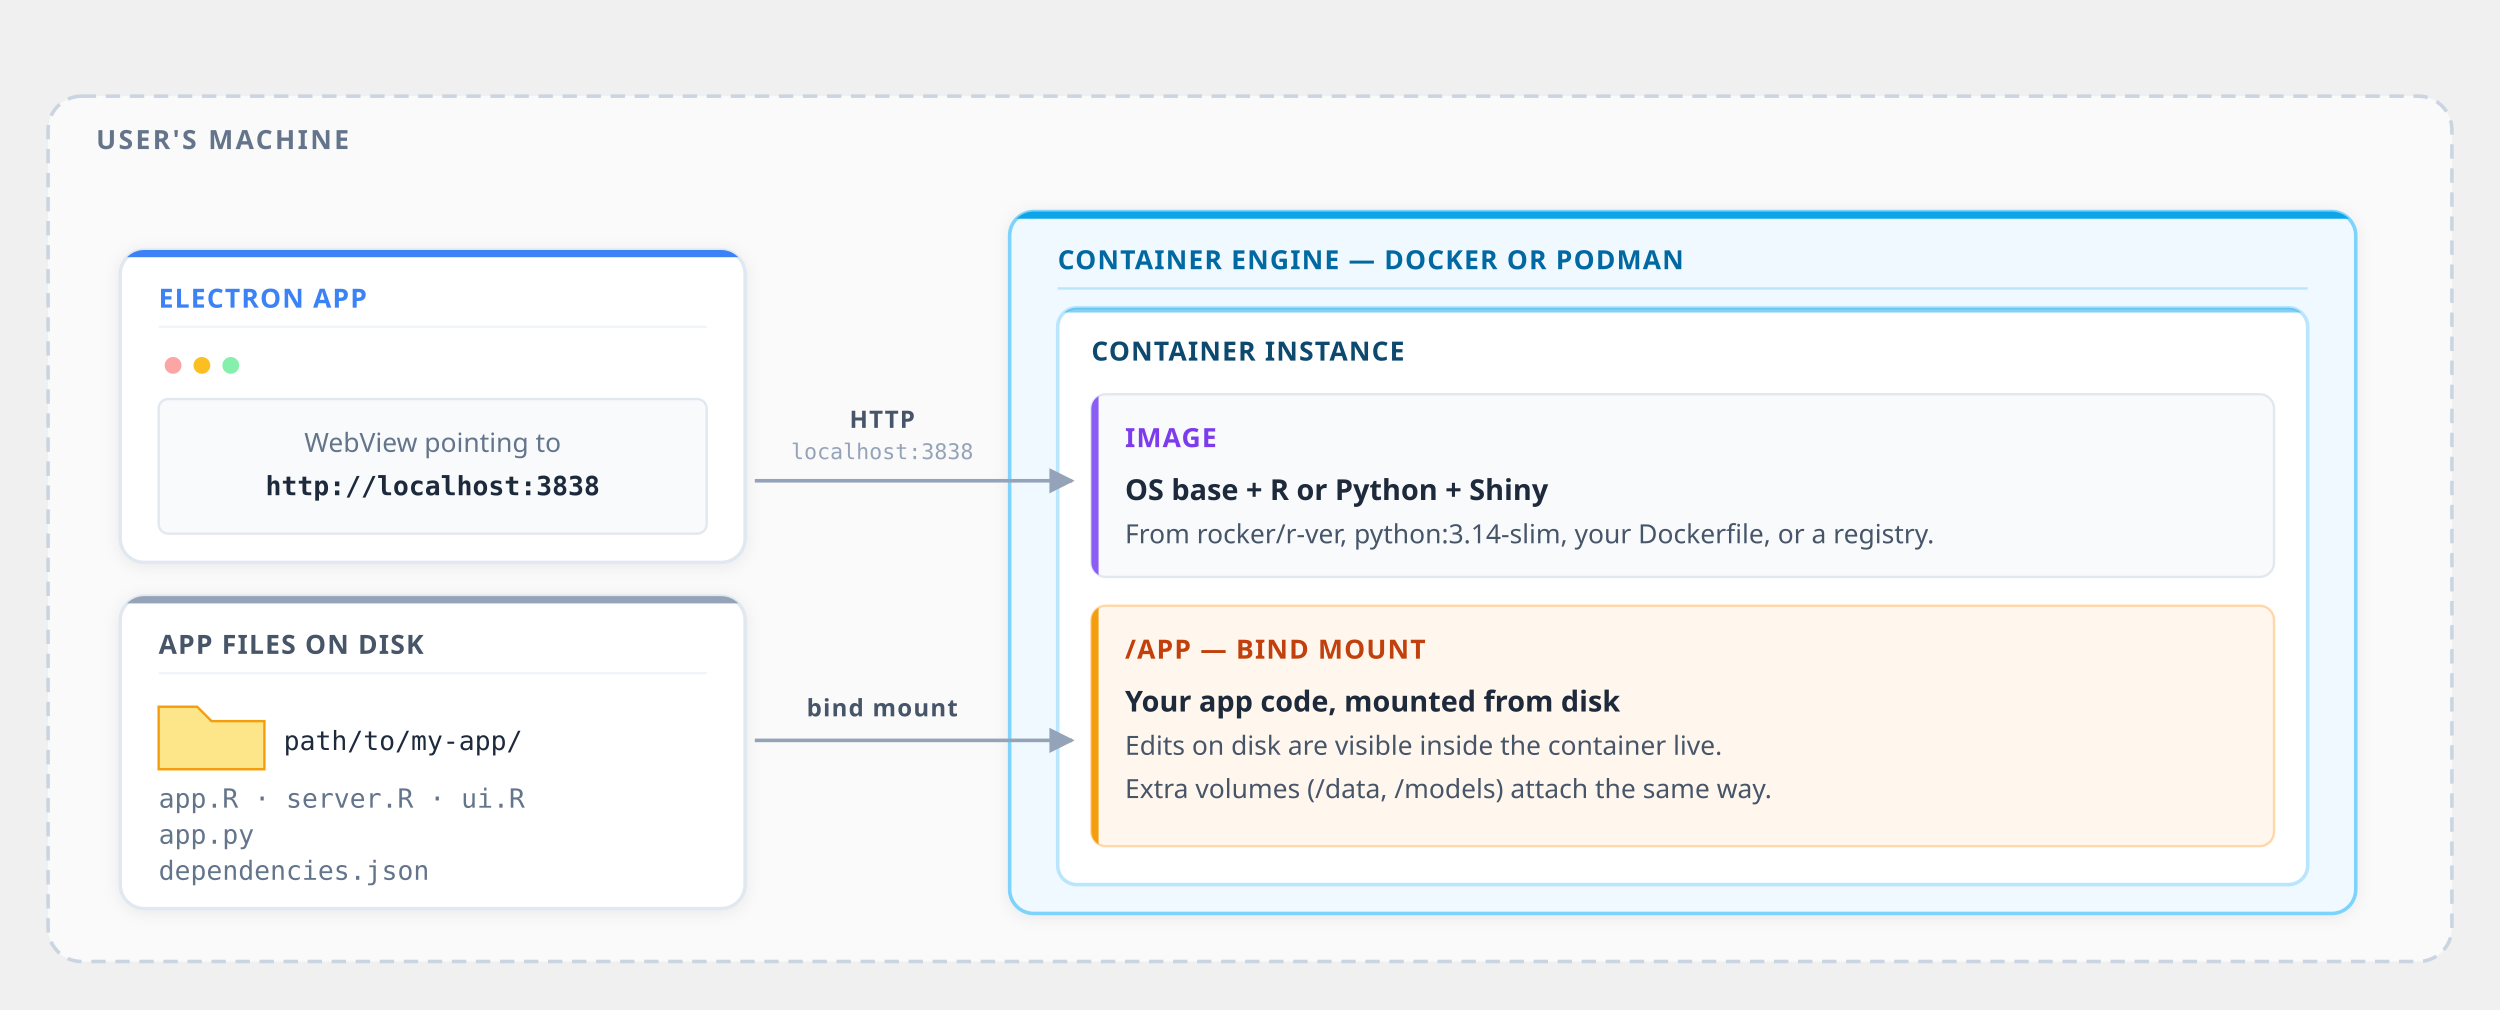
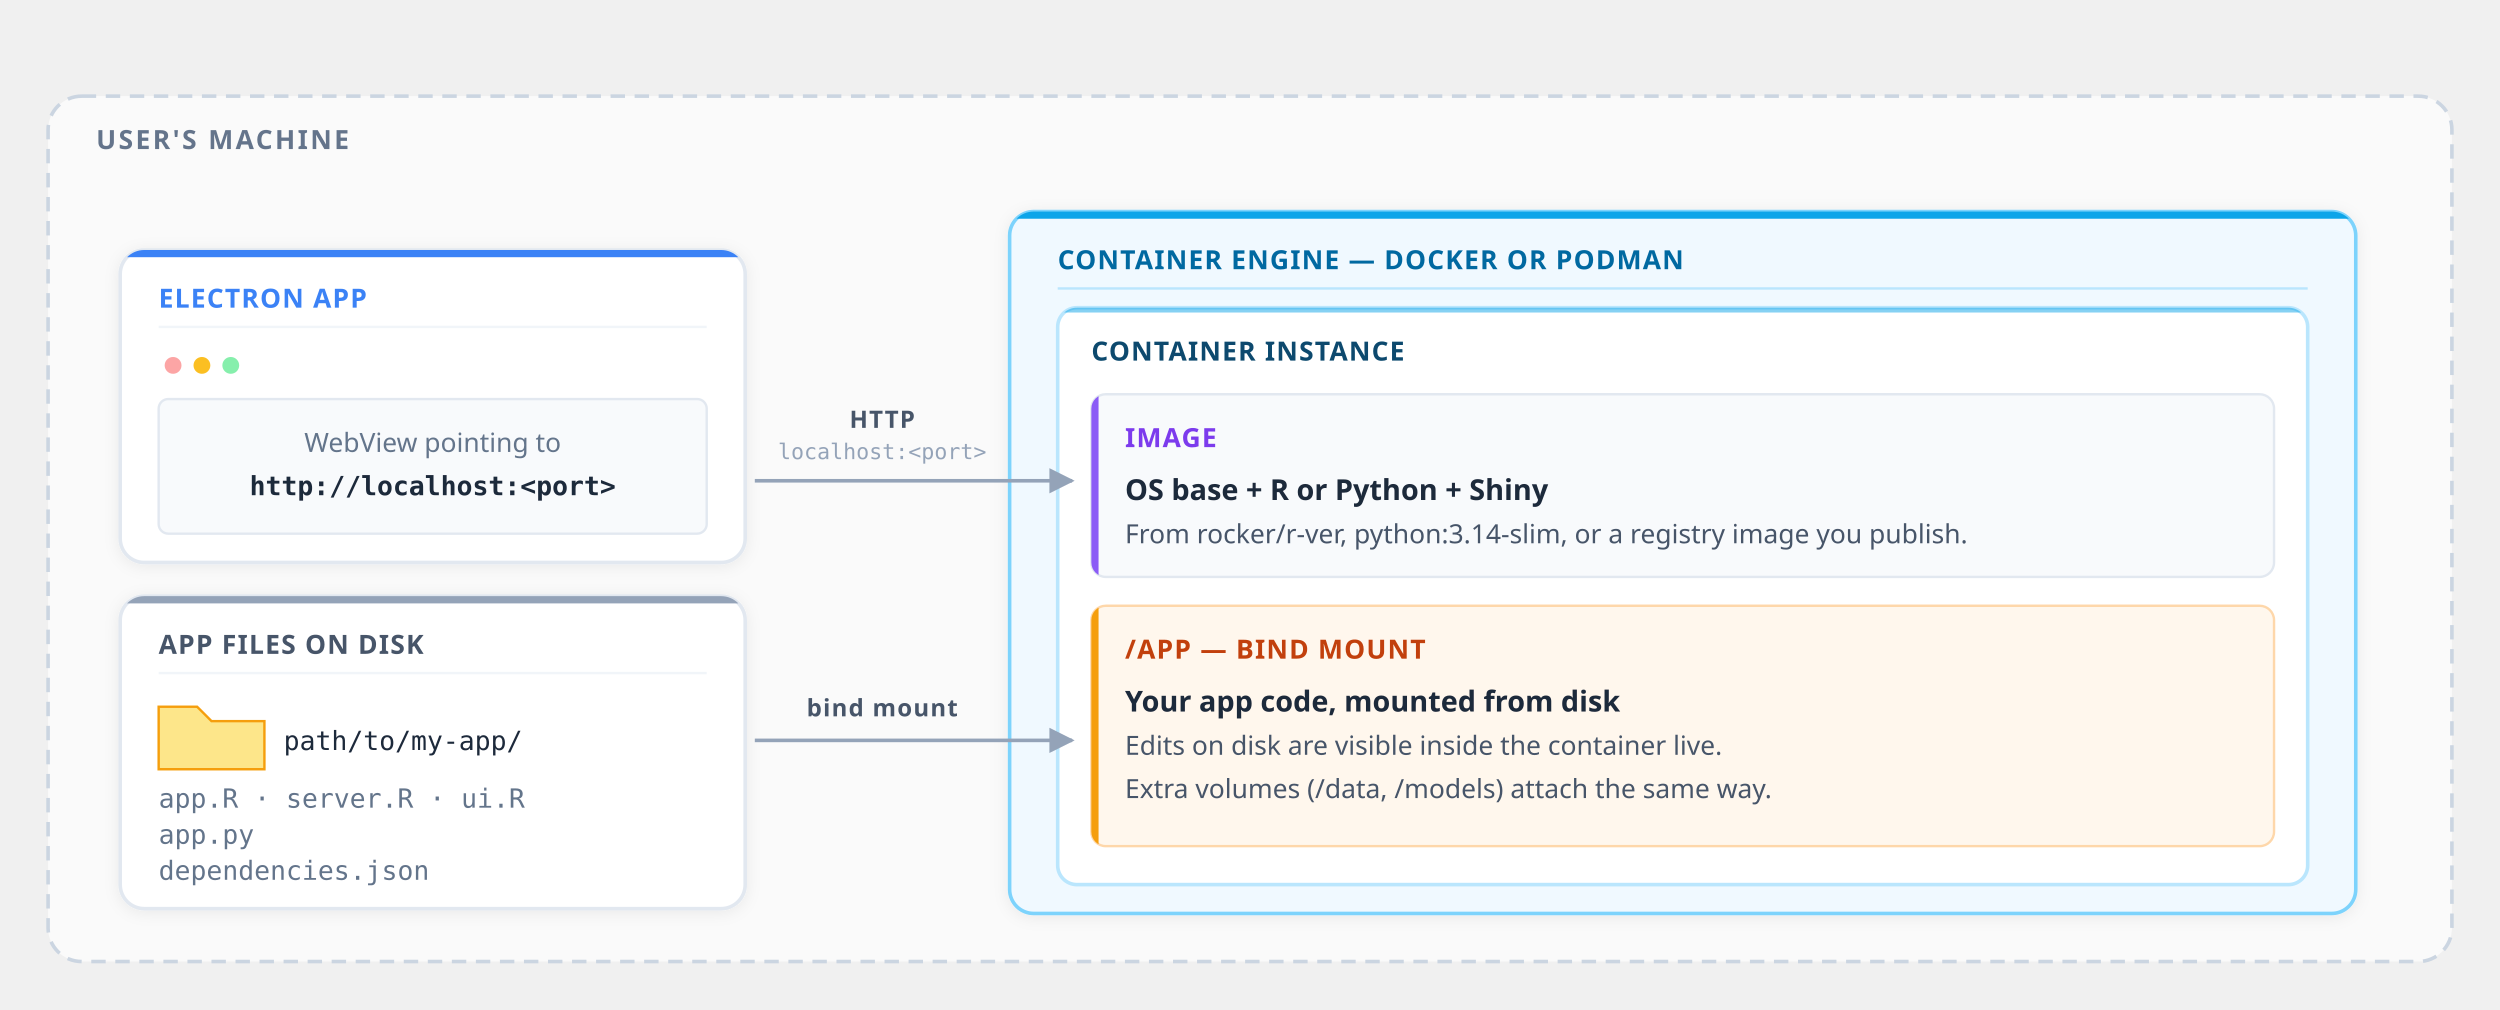
- <svg xmlns="http://www.w3.org/2000/svg" viewBox="0 0 1040 420" font-family="'Segoe UI', system-ui, -apple-system, sans-serif" role="img" aria-label="Anatomy of a containerized shinyelectron app on the user's machine. The Electron app communicates over HTTP at localhost:3838 with a Shiny server running inside a container managed by Docker or Podman, and the user's app files on disk are bind-mounted into the container at /app.">
+ <svg xmlns="http://www.w3.org/2000/svg" viewBox="0 0 1040 420" font-family="'Segoe UI', system-ui, -apple-system, sans-serif" role="img" aria-label="Anatomy of a containerized shinyelectron app on the user's machine. The Electron app communicates over HTTP at localhost:&lt;port&gt; with a Shiny server running inside a container managed by Docker or Podman, and the user's app files on disk are bind-mounted into the container at /app.">
  <defs>
    <filter id="ca-shadow">
      <feDropShadow dx="0" dy="1" stdDeviation="3" flood-opacity="0.07" />
    </filter>
    <marker id="ca-arrow" viewBox="0 0 10 10" refX="9" refY="5" markerWidth="7" markerHeight="7" orient="auto">
      <path d="M0,0 L10,5 L0,10 z" fill="#94a3b8" />
    </marker>
    <clipPath id="ca-card-clip">
      <rect width="260" height="130" rx="10" />
    </clipPath>
    <clipPath id="ca-engine-clip">
      <rect width="560" height="292" rx="10" />
    </clipPath>
    <clipPath id="ca-instance-clip">
      <rect width="520" height="240" rx="8" />
    </clipPath>
    <clipPath id="ca-image-clip">
      <rect width="492" height="76" rx="6" />
    </clipPath>
    <clipPath id="ca-mount-clip">
      <rect width="492" height="100" rx="6" />
    </clipPath>
  </defs>
  <rect x="20" y="40" width="1000" height="360" rx="14" fill="#fafafa" stroke="#cbd5e1" stroke-width="1.5" stroke-dasharray="6,4" />
  <text x="40" y="62" font-size="11" font-weight="700" fill="#64748b" letter-spacing="1">USER'S MACHINE</text>
  <g transform="translate(50, 104)" filter="url(#ca-shadow)">
    <rect width="260" height="130" rx="10" fill="#fff" stroke="#e2e8f0" stroke-width="1.5" />
    <rect width="260" height="3" fill="#3b82f6" clip-path="url(#ca-card-clip)" />
    <text x="16" y="24" font-size="11" font-weight="700" fill="#3b82f6" letter-spacing="0.5">ELECTRON APP</text>
    <line x1="16" y1="32" x2="244" y2="32" stroke="#f1f5f9" stroke-width="1" />
    <circle cx="22" cy="48" r="3.5" fill="#fca5a5" />
    <circle cx="34" cy="48" r="3.5" fill="#fbbf24" />
    <circle cx="46" cy="48" r="3.5" fill="#86efac" />
    <rect x="16" y="62" width="228" height="56" rx="4" fill="#f8fafc" stroke="#e2e8f0" stroke-width="1" />
    <text x="130" y="84" text-anchor="middle" font-size="11" fill="#64748b">WebView pointing to</text>
-     <text x="130" y="102" text-anchor="middle" font-size="11" font-weight="600" fill="#1e293b" font-family="'SF Mono', Menlo, Consolas, monospace">http://localhost:3838</text>
+     <text x="130" y="102" text-anchor="middle" font-size="11" font-weight="600" fill="#1e293b" font-family="'SF Mono', Menlo, Consolas, monospace">http://localhost:&lt;port&gt;</text>
  </g>
  <g transform="translate(50, 248)" filter="url(#ca-shadow)">
    <rect width="260" height="130" rx="10" fill="#fff" stroke="#e2e8f0" stroke-width="1.5" />
    <rect width="260" height="3" fill="#94a3b8" clip-path="url(#ca-card-clip)" />
    <text x="16" y="24" font-size="11" font-weight="700" fill="#475569" letter-spacing="0.5">APP FILES ON DISK</text>
    <line x1="16" y1="32" x2="244" y2="32" stroke="#f1f5f9" stroke-width="1" />
    <path d="M 16 46 L 32 46 L 38 52 L 60 52 L 60 72 L 16 72 Z" fill="#fde68a" stroke="#f59e0b" stroke-width="1" />
    <text x="68" y="64" font-size="11" font-family="'SF Mono', Menlo, Consolas, monospace" fill="#1e293b">path/to/my-app/</text>
    <text x="16" y="88" font-size="11" fill="#64748b" font-family="'SF Mono', Menlo, Consolas, monospace">app.R · server.R · ui.R</text>
    <text x="16" y="103" font-size="11" fill="#64748b" font-family="'SF Mono', Menlo, Consolas, monospace">app.py</text>
    <text x="16" y="118" font-size="11" fill="#64748b" font-family="'SF Mono', Menlo, Consolas, monospace">dependencies.json</text>
  </g>
  <g transform="translate(420, 88)" filter="url(#ca-shadow)">
    <rect width="560" height="292" rx="10" fill="#f0f9ff" stroke="#7dd3fc" stroke-width="1.5" />
    <rect width="560" height="3" fill="#0ea5e9" clip-path="url(#ca-engine-clip)" />
    <text x="20" y="24" font-size="11" font-weight="700" fill="#0369a1" letter-spacing="0.5">CONTAINER ENGINE — DOCKER OR PODMAN</text>
    <line x1="20" y1="32" x2="540" y2="32" stroke="#bae6fd" stroke-width="1" />
    <g transform="translate(20, 40)">
      <rect width="520" height="240" rx="8" fill="#fff" stroke="#bae6fd" stroke-width="1.5" />
      <rect width="520" height="2" fill="#0ea5e9" fill-opacity="0.5" clip-path="url(#ca-instance-clip)" />
      <text x="14" y="22" font-size="11" font-weight="700" fill="#0c4a6e" letter-spacing="0.5">CONTAINER INSTANCE</text>
      <g transform="translate(14, 36)">
        <rect width="492" height="76" rx="6" fill="#f8fafc" stroke="#e2e8f0" stroke-width="1" />
        <rect width="3" height="76" fill="#8b5cf6" clip-path="url(#ca-image-clip)" />
        <text x="14" y="22" font-size="11" font-weight="700" fill="#7c3aed" letter-spacing="0.5">IMAGE</text>
        <text x="14" y="44" font-size="12" font-weight="600" fill="#1e293b">OS base + R or Python + Shiny</text>
-         <text x="14" y="62" font-size="11" fill="#475569">From rocker/r-ver, python:3.14-slim, your Dockerfile, or a registry.</text>
+         <text x="14" y="62" font-size="11" fill="#475569">From rocker/r-ver, python:3.14-slim, or a registry image you publish.</text>
      </g>
      <g transform="translate(14, 124)">
        <rect width="492" height="100" rx="6" fill="#fff7ed" stroke="#fed7aa" stroke-width="1" />
        <rect width="3" height="100" fill="#f59e0b" clip-path="url(#ca-mount-clip)" />
        <text x="14" y="22" font-size="11" font-weight="700" fill="#c2410c" letter-spacing="0.5">/APP — BIND MOUNT</text>
        <text x="14" y="44" font-size="12" font-weight="600" fill="#1e293b">Your app code, mounted from disk</text>
        <text x="14" y="62" font-size="11" fill="#475569">Edits on disk are visible inside the container live.</text>
        <text x="14" y="80" font-size="11" fill="#475569">Extra volumes (/data, /models) attach the same way.</text>
      </g>
    </g>
  </g>
  <g>
    <text x="367" y="178" text-anchor="middle" font-size="10" font-weight="700" fill="#475569" letter-spacing="0.5">HTTP</text>
-     <text x="367" y="191" text-anchor="middle" font-size="9" fill="#94a3b8" font-family="'SF Mono', Menlo, Consolas, monospace">localhost:3838</text>
+     <text x="367" y="191" text-anchor="middle" font-size="9" fill="#94a3b8" font-family="'SF Mono', Menlo, Consolas, monospace">localhost:&lt;port&gt;</text>
    <path d="M 314 200 L 446 200" stroke="#94a3b8" stroke-width="1.5" fill="none" marker-end="url(#ca-arrow)" />
  </g>
  <g>
    <text x="367" y="298" text-anchor="middle" font-size="10" font-weight="700" fill="#475569" letter-spacing="0.5">bind mount</text>
    <path d="M 314 308 L 446 308" stroke="#94a3b8" stroke-width="1.5" fill="none" marker-end="url(#ca-arrow)" />
  </g>
</svg>
